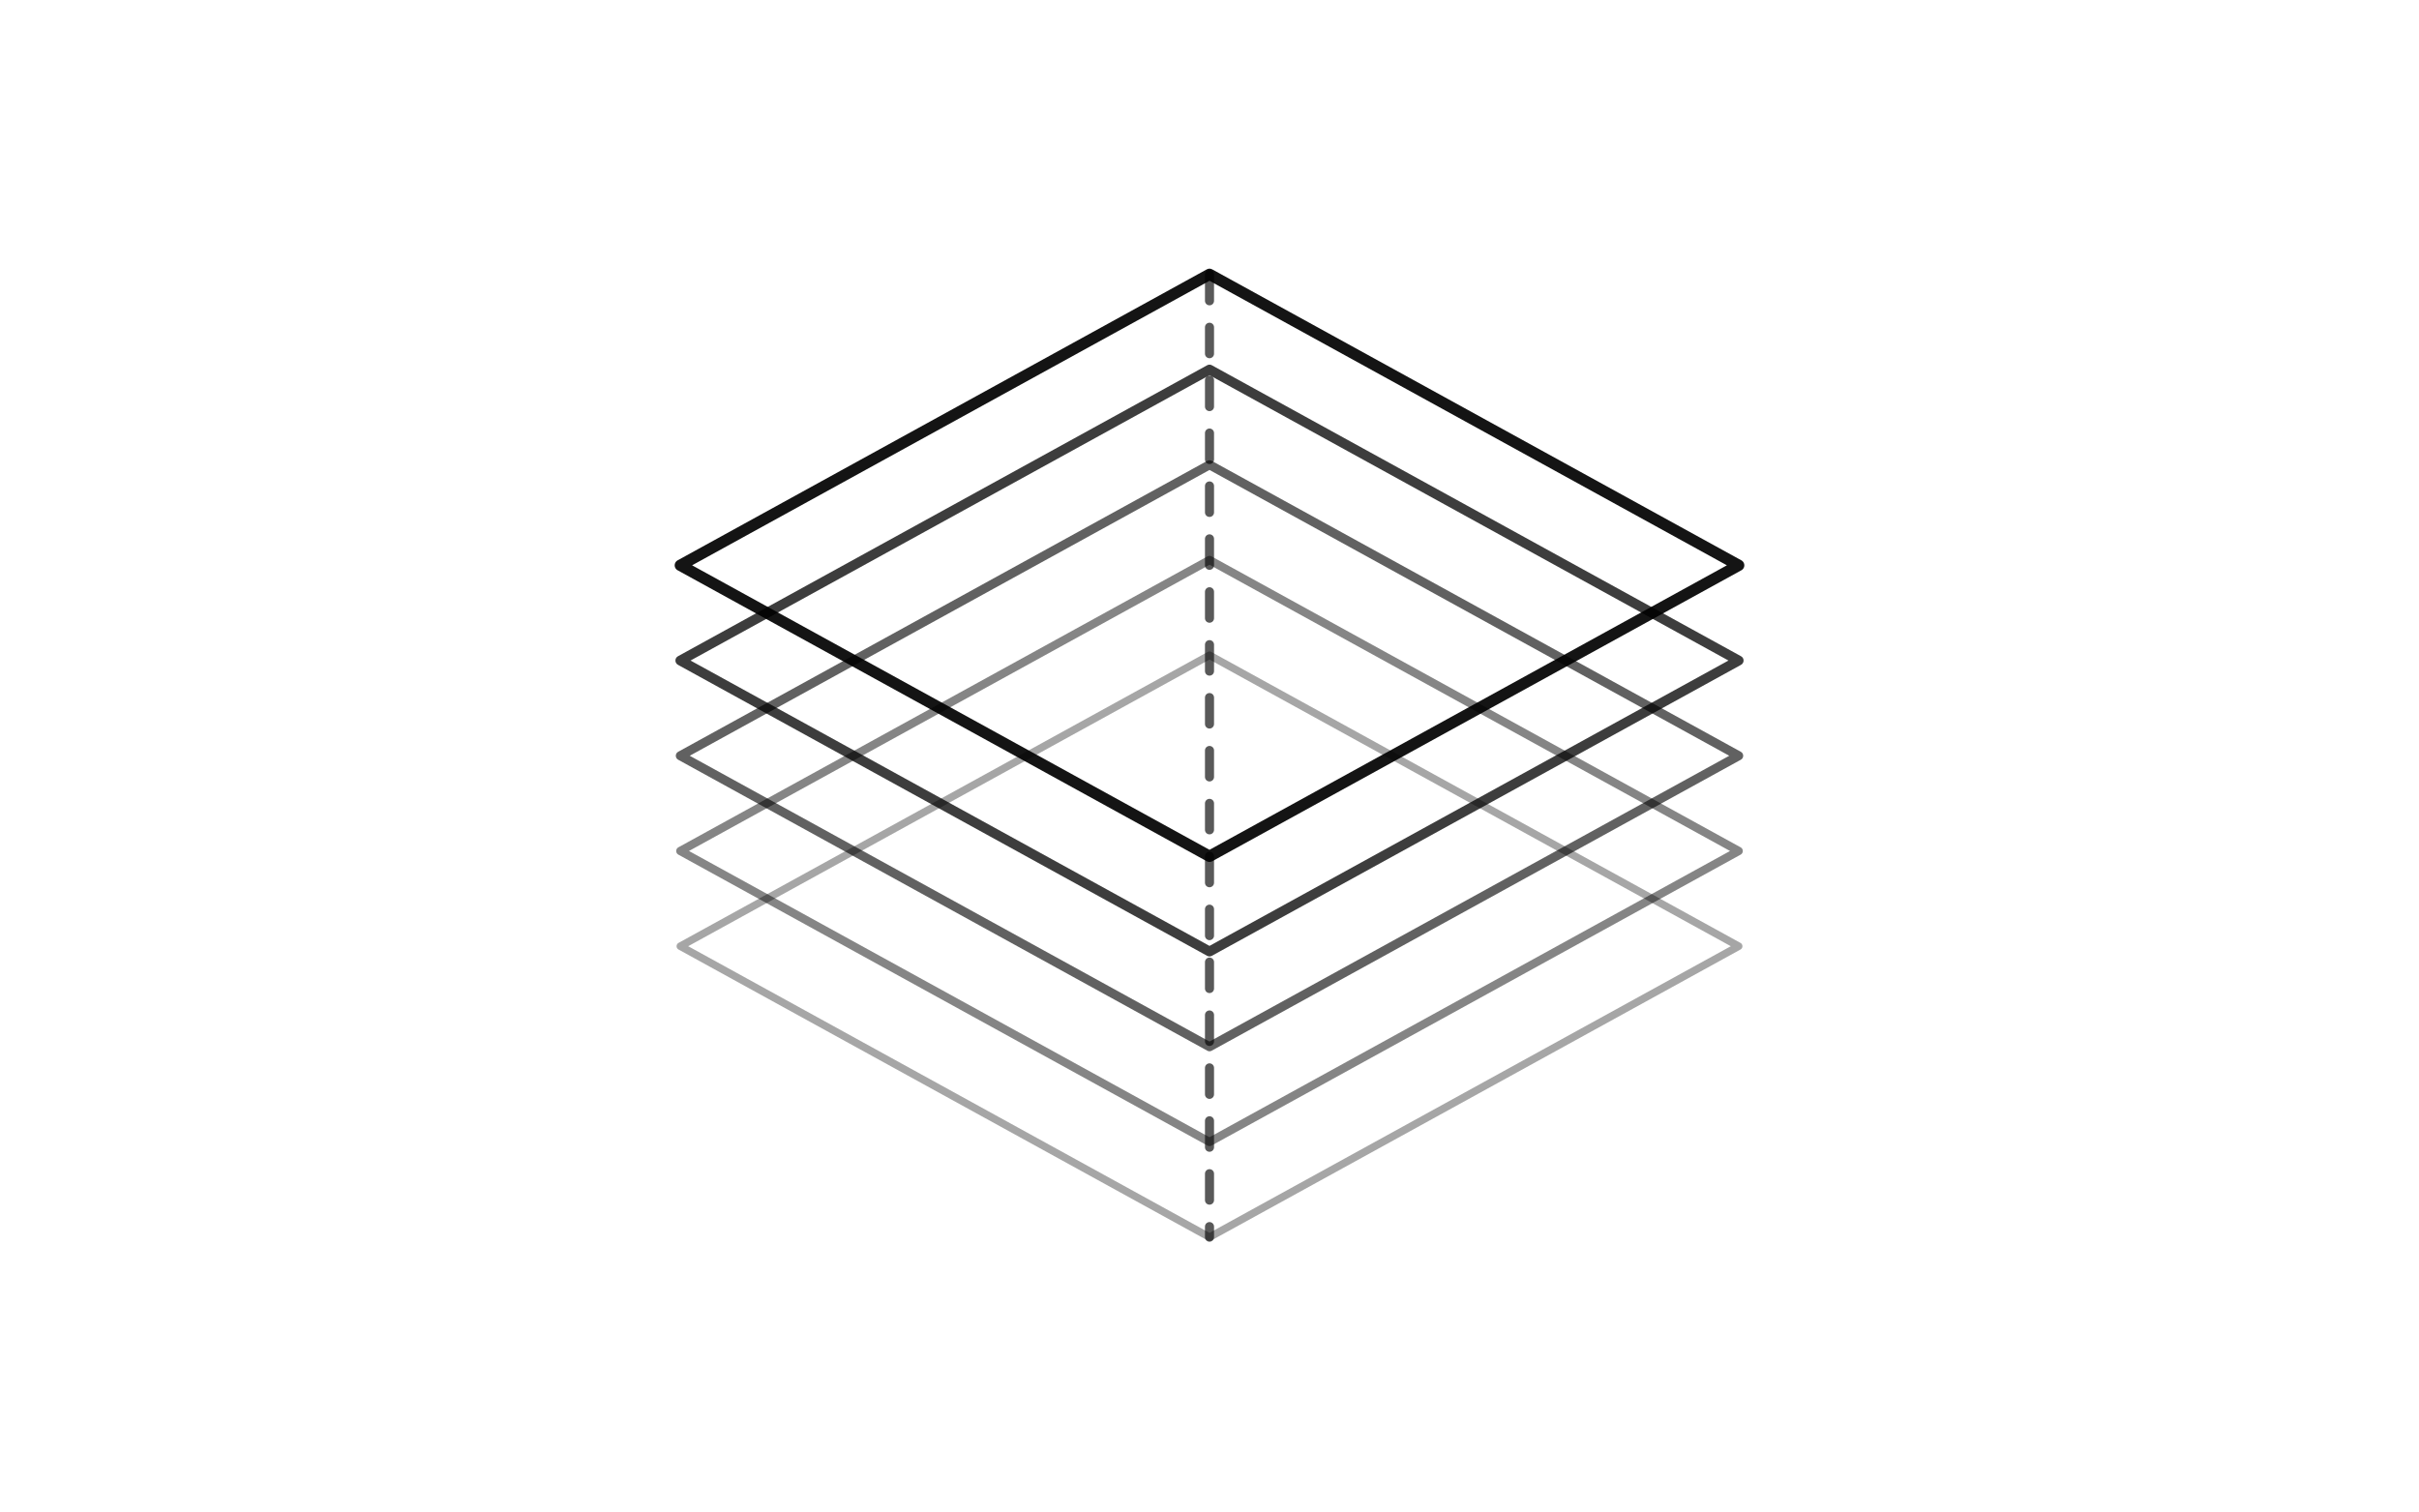
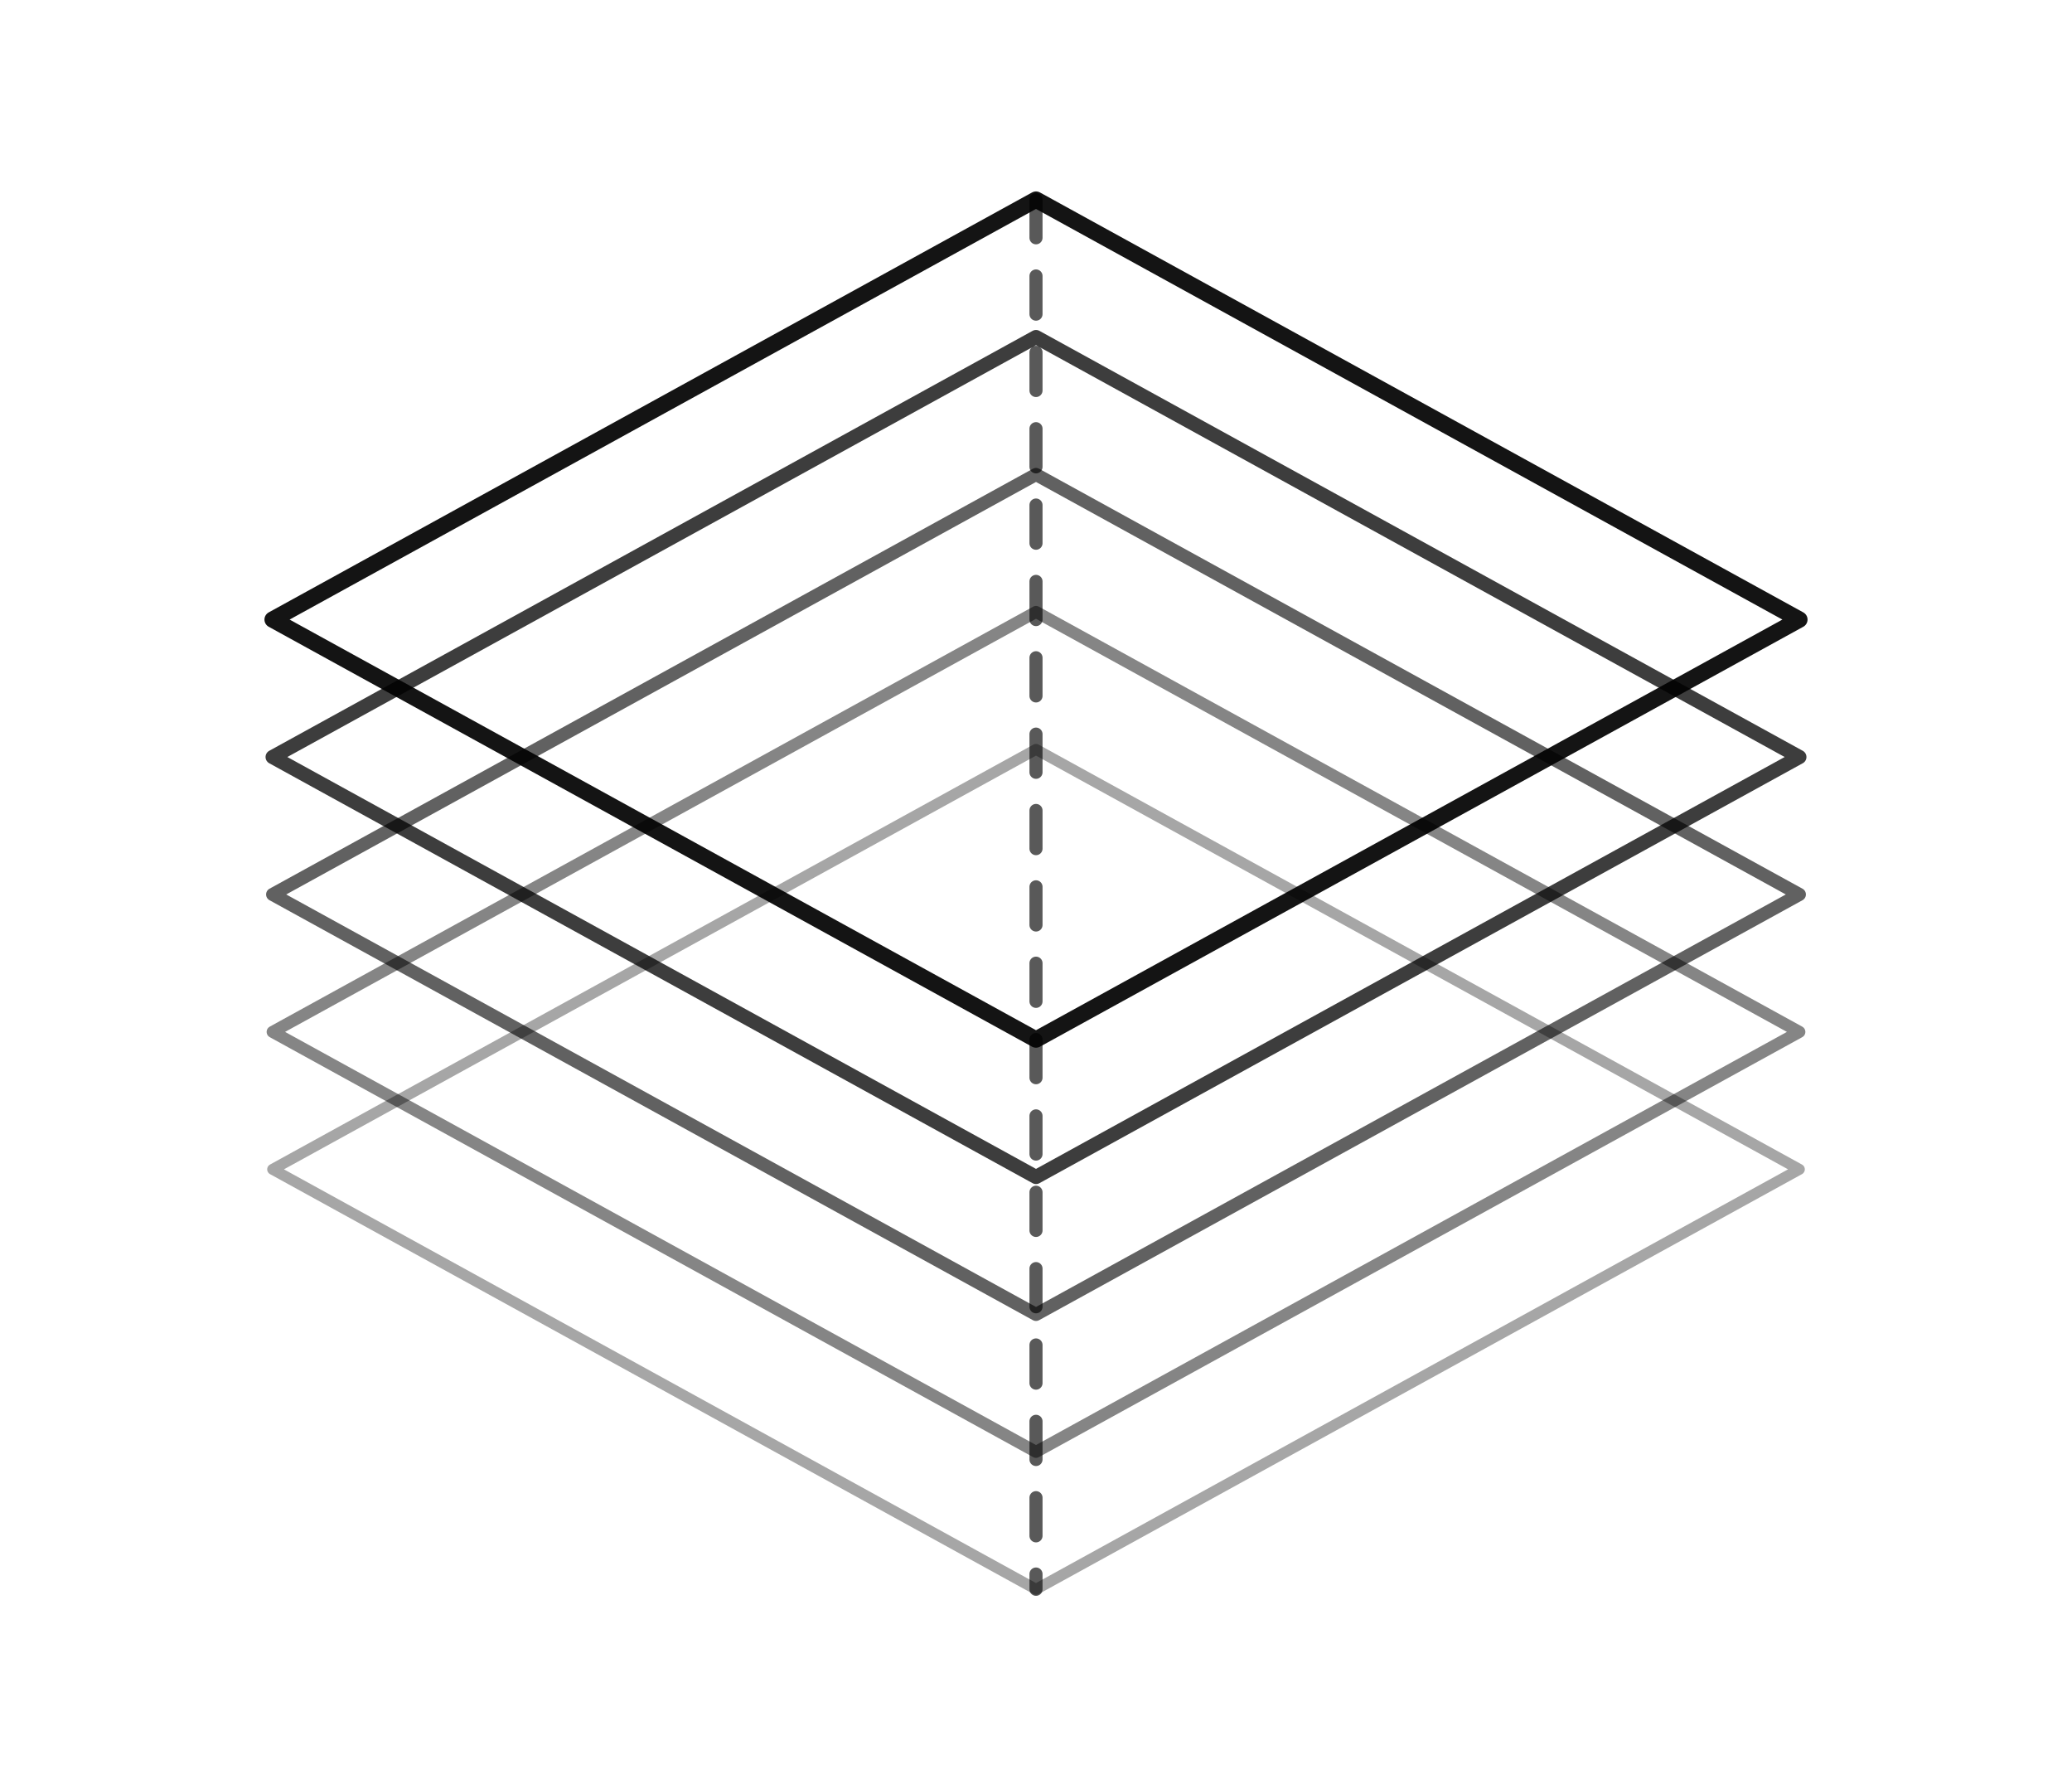
- <svg xmlns="http://www.w3.org/2000/svg" viewBox="0 0 320 200" width="100%" height="100%" fill="none">
+ <svg xmlns="http://www.w3.org/2000/svg" viewBox="65 18 190 164" width="100%" height="100%" fill="none">
  <line x1="160.0" y1="36.3" x2="160.0" y2="163.7" stroke="currentColor" stroke-width="1.2" stroke-dasharray="3.5 3.5" stroke-opacity="0.65" stroke-linecap="round" />
  <polygon points="160.0,36.3 230.0,74.8 160.0,113.3 90.0,74.8" fill="none" stroke="currentColor" stroke-width="1.5" stroke-opacity="0.92" stroke-linejoin="round" />
  <polygon points="160.0,48.9 230.0,87.4 160.0,125.9 90.0,87.4" fill="none" stroke="currentColor" stroke-width="1.3" stroke-opacity="0.76" stroke-linejoin="round" />
  <polygon points="160.0,61.5 230.0,100.0 160.0,138.5 90.0,100.0" fill="none" stroke="currentColor" stroke-width="1.2" stroke-opacity="0.62" stroke-linejoin="round" />
  <polygon points="160.0,74.1 230.0,112.6 160.0,151.1 90.0,112.6" fill="none" stroke="currentColor" stroke-width="1.1" stroke-opacity="0.48" stroke-linejoin="round" />
  <polygon points="160.0,86.7 230.0,125.2 160.0,163.7 90.0,125.2" fill="none" stroke="currentColor" stroke-width="1.0" stroke-opacity="0.35" stroke-linejoin="round" />
</svg>
